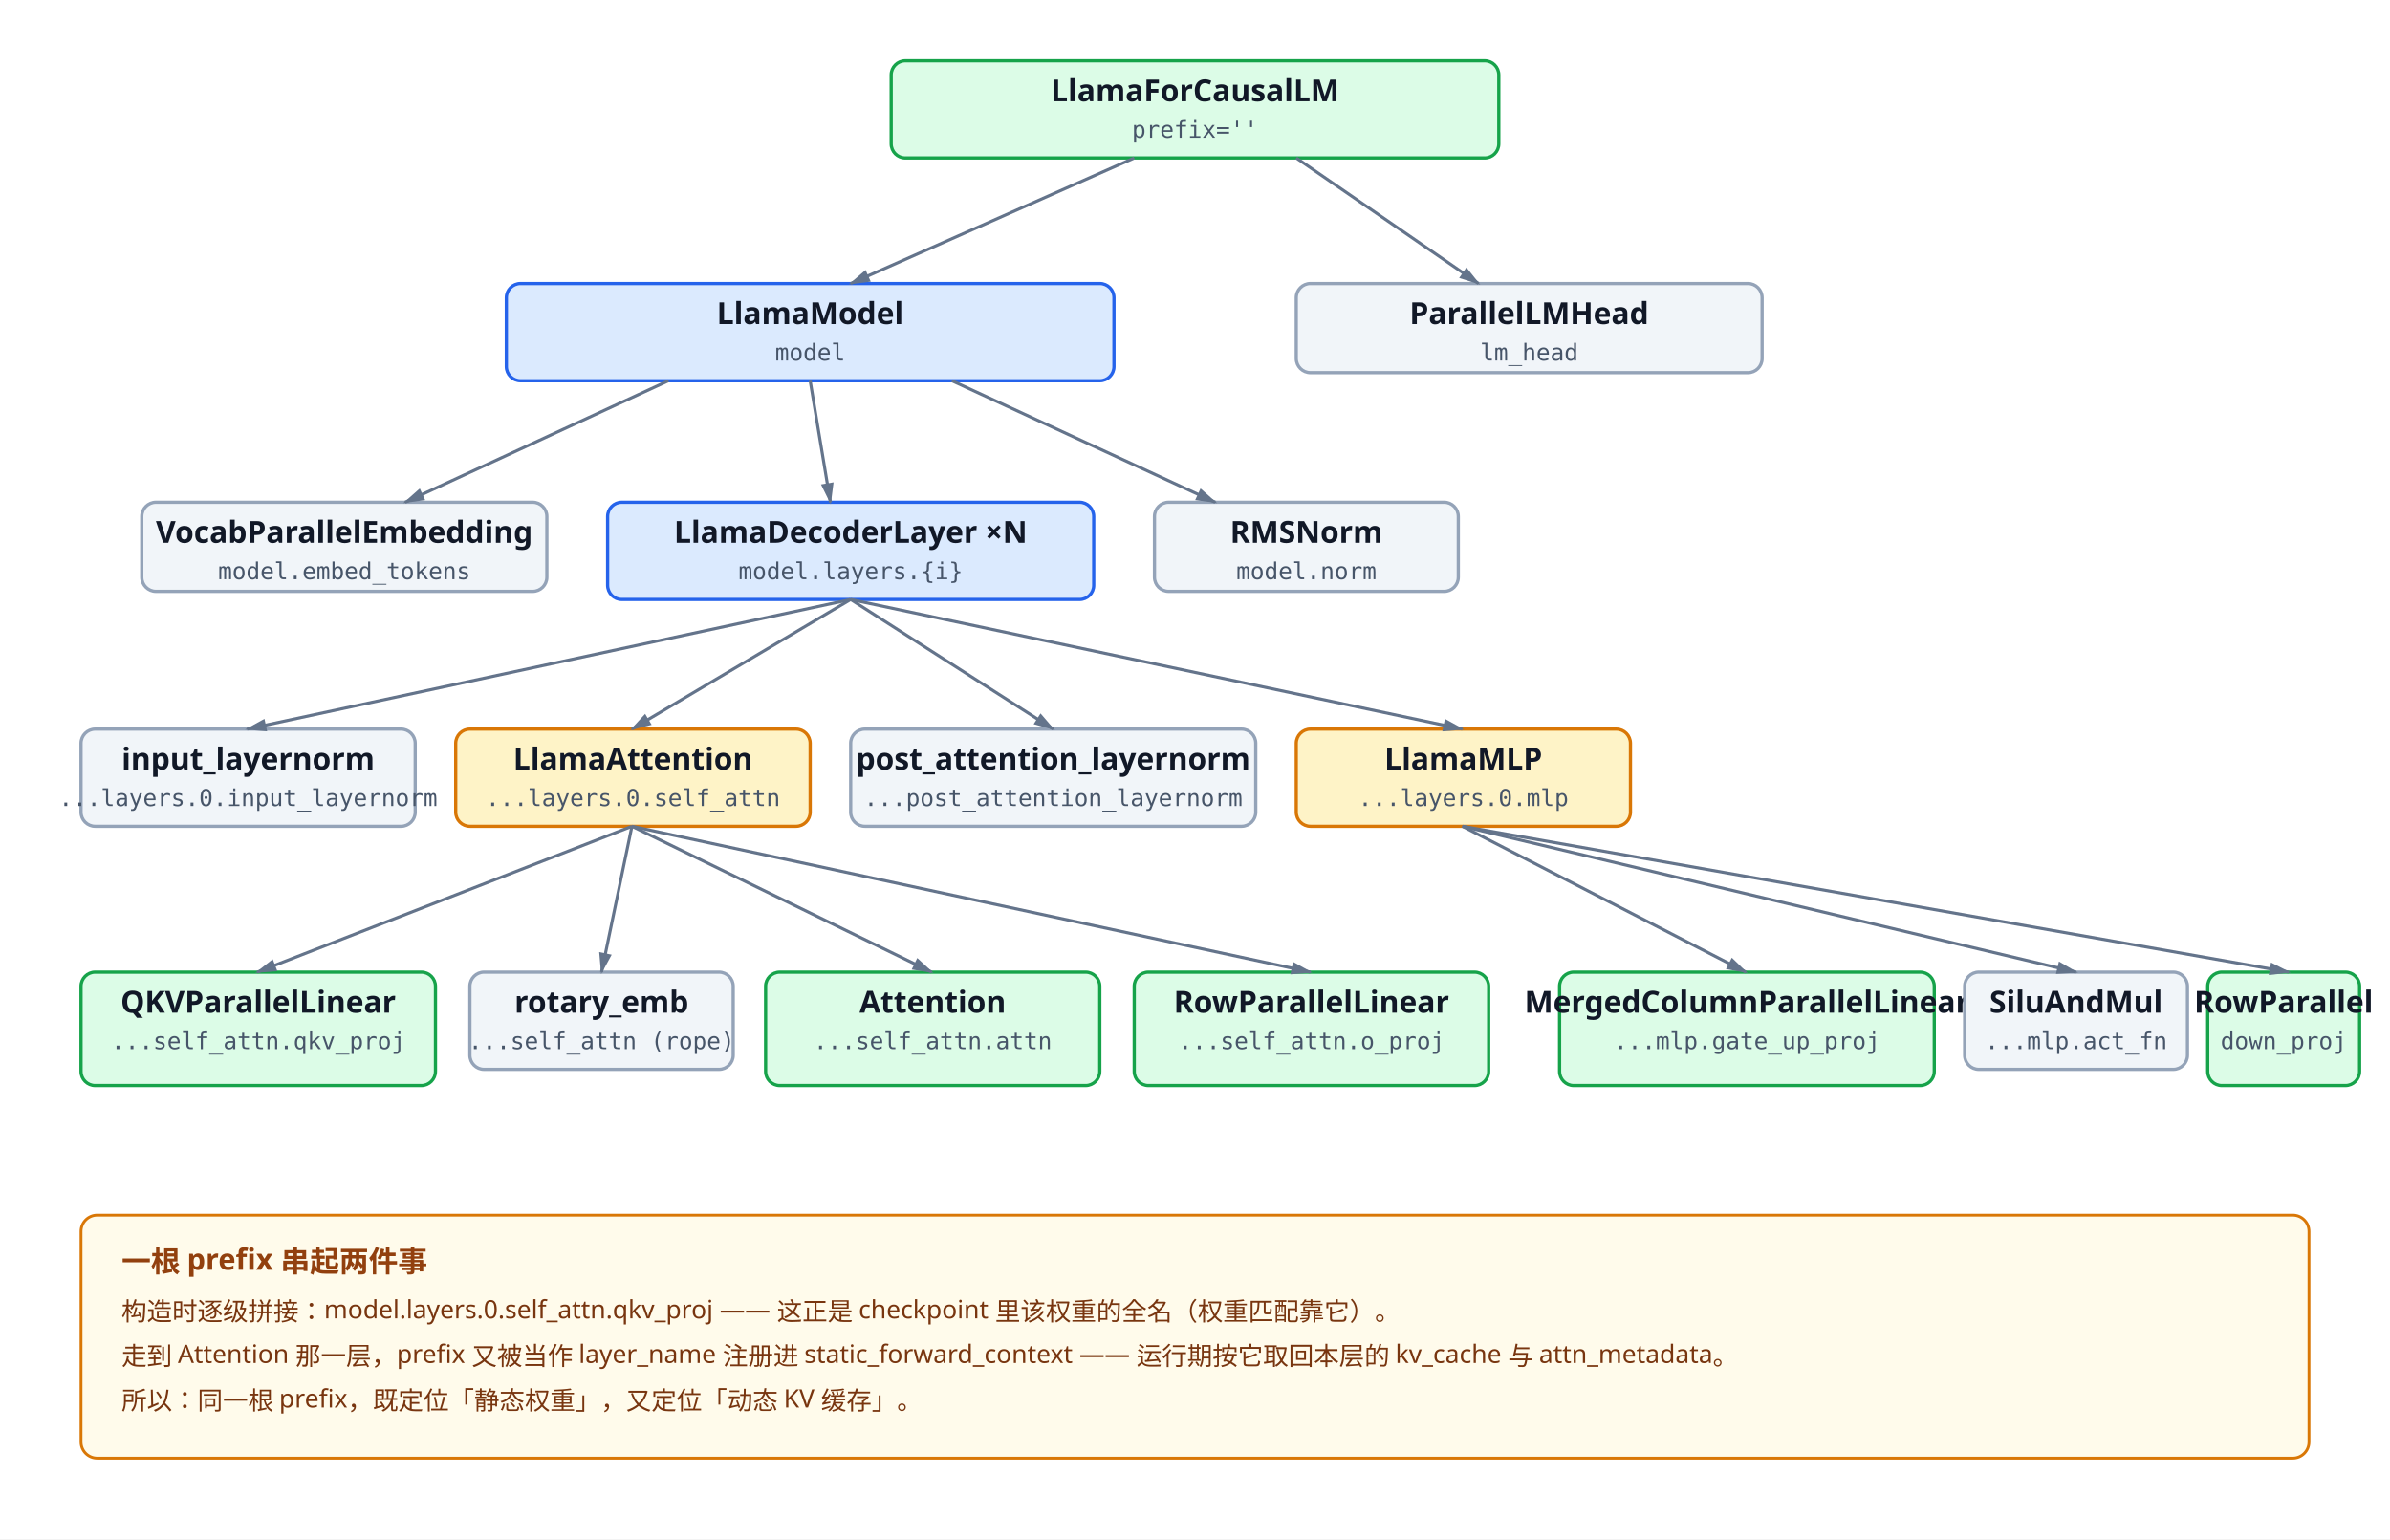
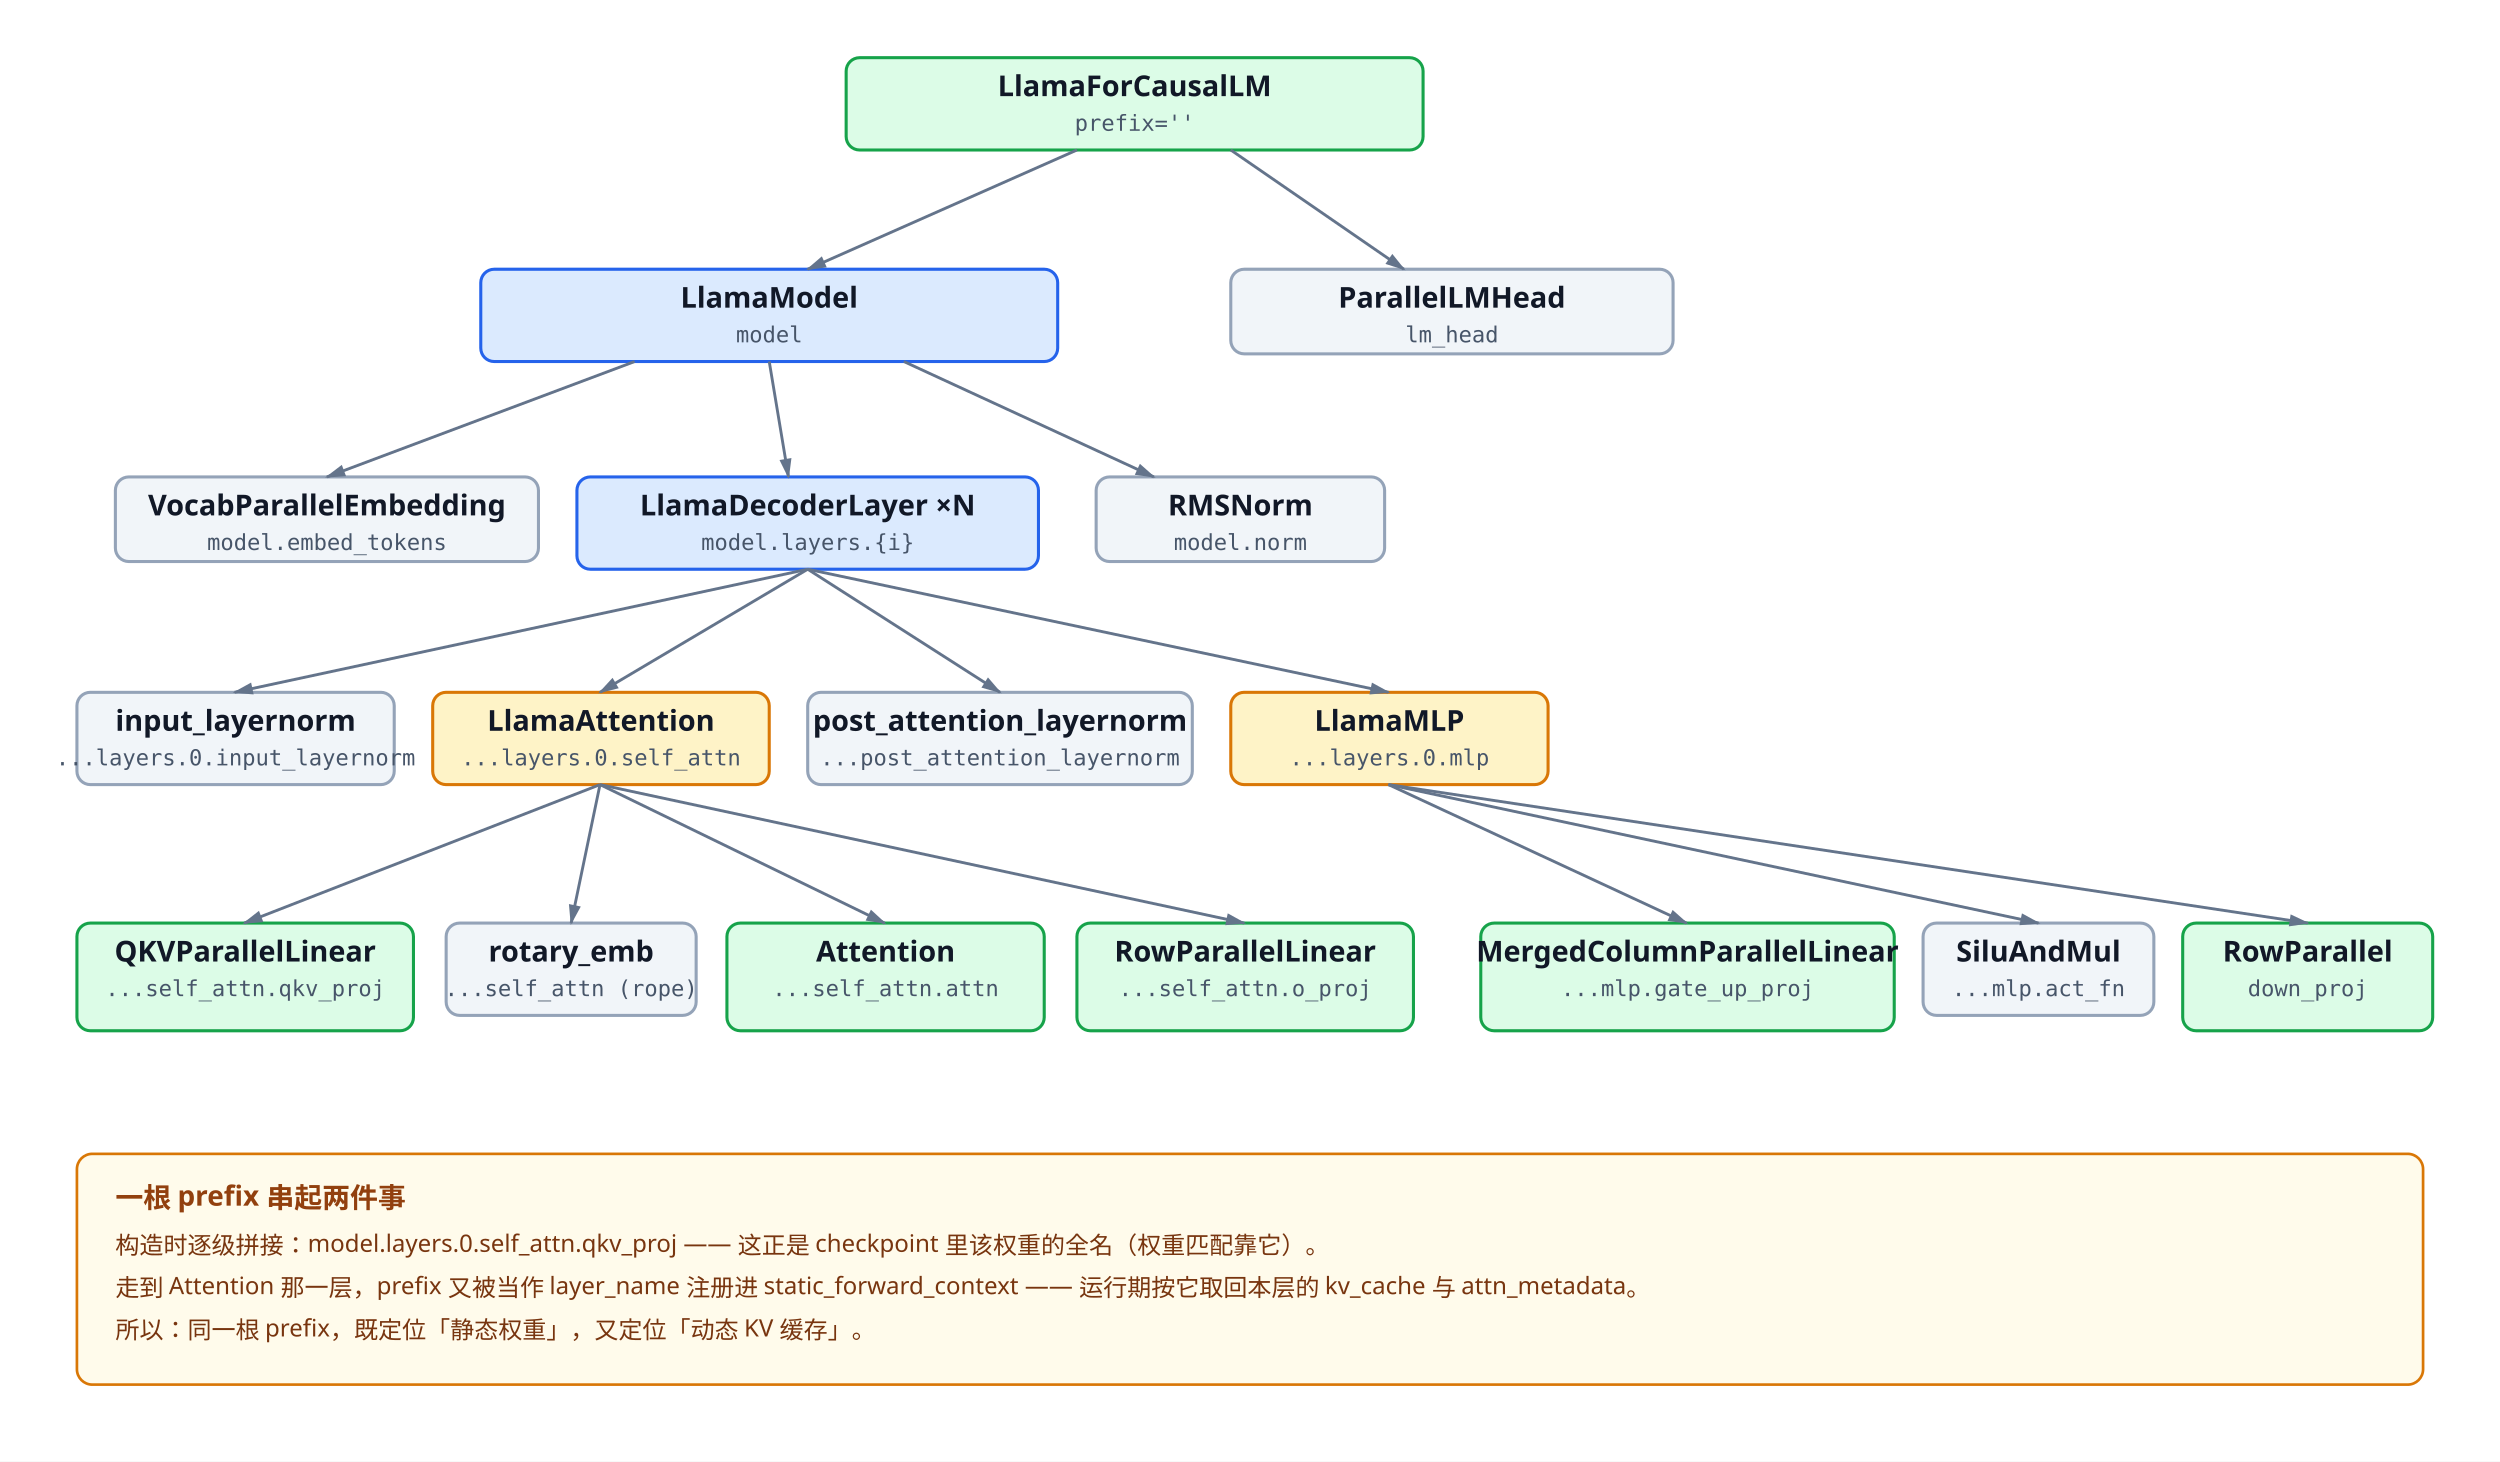
- <svg xmlns="http://www.w3.org/2000/svg" viewBox="0 0 1180 760">
+ <svg xmlns="http://www.w3.org/2000/svg" viewBox="0 0 1300 760">
  <defs>
    <marker id="a" viewBox="0 0 10 6" refX="9" refY="3" markerWidth="7" markerHeight="5" orient="auto">
      <path d="M0,0 L10,3 L0,6 Z" fill="#64748b" />
    </marker>
  </defs>
-   <rect width="1180" height="760" fill="white" />
+   <rect width="1300" height="760" fill="white" />
  <rect x="440" y="30" width="300" height="48" rx="7" fill="#dcfce7" stroke="#16a34a" stroke-width="1.6" />
  <text x="590.0" y="50" font-size="15" font-weight="bold" text-anchor="middle" fill="#111827" font-family="sans-serif">LlamaForCausalLM</text>
  <text x="590.0" y="68" font-size="11.5" text-anchor="middle" fill="#475569" font-family="monospace">prefix=''</text>
  <rect x="250" y="140" width="300" height="48" rx="7" fill="#dbeafe" stroke="#2563eb" stroke-width="1.6" />
  <text x="400.0" y="160" font-size="15" font-weight="bold" text-anchor="middle" fill="#111827" font-family="sans-serif">LlamaModel</text>
  <text x="400.0" y="178" font-size="11.5" text-anchor="middle" fill="#475569" font-family="monospace">model</text>
  <rect x="640" y="140" width="230" height="44" rx="7" fill="#f1f5f9" stroke="#94a3b8" stroke-width="1.6" />
  <text x="755.0" y="160" font-size="15" font-weight="bold" text-anchor="middle" fill="#111827" font-family="sans-serif">ParallelLMHead</text>
  <text x="755.0" y="178" font-size="11.5" text-anchor="middle" fill="#475569" font-family="monospace">lm_head</text>
  <line x1="560" y1="78" x2="420" y2="140" stroke="#64748b" stroke-width="1.5" marker-end="url(#a)" />
  <line x1="640" y1="78" x2="730" y2="140" stroke="#64748b" stroke-width="1.5" marker-end="url(#a)" />
-   <rect x="70" y="248" width="200" height="44" rx="7" fill="#f1f5f9" stroke="#94a3b8" stroke-width="1.6" />
+   <rect x="60" y="248" width="220" height="44" rx="7" fill="#f1f5f9" stroke="#94a3b8" stroke-width="1.6" />
  <text x="170.0" y="268" font-size="15" font-weight="bold" text-anchor="middle" fill="#111827" font-family="sans-serif">VocabParallelEmbedding</text>
  <text x="170.0" y="286" font-size="11.5" text-anchor="middle" fill="#475569" font-family="monospace">model.embed_tokens</text>
  <rect x="300" y="248" width="240" height="48" rx="7" fill="#dbeafe" stroke="#2563eb" stroke-width="1.6" />
  <text x="420.0" y="268" font-size="15" font-weight="bold" text-anchor="middle" fill="#111827" font-family="sans-serif">LlamaDecoderLayer ×N</text>
  <text x="420.0" y="286" font-size="11.5" text-anchor="middle" fill="#475569" font-family="monospace">model.layers.{i}</text>
  <rect x="570" y="248" width="150" height="44" rx="7" fill="#f1f5f9" stroke="#94a3b8" stroke-width="1.6" />
  <text x="645.0" y="268" font-size="15" font-weight="bold" text-anchor="middle" fill="#111827" font-family="sans-serif">RMSNorm</text>
  <text x="645.0" y="286" font-size="11.5" text-anchor="middle" fill="#475569" font-family="monospace">model.norm</text>
-   <line x1="330" y1="188" x2="200" y2="248" stroke="#64748b" stroke-width="1.5" marker-end="url(#a)" />
+   <line x1="330" y1="188" x2="170" y2="248" stroke="#64748b" stroke-width="1.5" marker-end="url(#a)" />
  <line x1="400" y1="188" x2="410" y2="248" stroke="#64748b" stroke-width="1.5" marker-end="url(#a)" />
  <line x1="470" y1="188" x2="600" y2="248" stroke="#64748b" stroke-width="1.5" marker-end="url(#a)" />
  <rect x="40" y="360" width="165" height="48" rx="7" fill="#f1f5f9" stroke="#94a3b8" stroke-width="1.6" />
  <text x="122.5" y="380" font-size="15" font-weight="bold" text-anchor="middle" fill="#111827" font-family="sans-serif">input_layernorm</text>
  <text x="122.5" y="398" font-size="11.5" text-anchor="middle" fill="#475569" font-family="monospace">...layers.0.input_layernorm</text>
  <rect x="225" y="360" width="175" height="48" rx="7" fill="#fef3c7" stroke="#d97706" stroke-width="1.6" />
  <text x="312.5" y="380" font-size="15" font-weight="bold" text-anchor="middle" fill="#111827" font-family="sans-serif">LlamaAttention</text>
  <text x="312.5" y="398" font-size="11.5" text-anchor="middle" fill="#475569" font-family="monospace">...layers.0.self_attn</text>
  <rect x="420" y="360" width="200" height="48" rx="7" fill="#f1f5f9" stroke="#94a3b8" stroke-width="1.6" />
  <text x="520.0" y="380" font-size="15" font-weight="bold" text-anchor="middle" fill="#111827" font-family="sans-serif">post_attention_layernorm</text>
  <text x="520.0" y="398" font-size="11.5" text-anchor="middle" fill="#475569" font-family="monospace">...post_attention_layernorm</text>
  <rect x="640" y="360" width="165" height="48" rx="7" fill="#fef3c7" stroke="#d97706" stroke-width="1.6" />
  <text x="722.5" y="380" font-size="15" font-weight="bold" text-anchor="middle" fill="#111827" font-family="sans-serif">LlamaMLP</text>
  <text x="722.5" y="398" font-size="11.5" text-anchor="middle" fill="#475569" font-family="monospace">...layers.0.mlp</text>
  <line x1="420" y1="296" x2="122" y2="360" stroke="#64748b" stroke-width="1.5" marker-end="url(#a)" />
  <line x1="420" y1="296" x2="312" y2="360" stroke="#64748b" stroke-width="1.5" marker-end="url(#a)" />
  <line x1="420" y1="296" x2="520" y2="360" stroke="#64748b" stroke-width="1.5" marker-end="url(#a)" />
  <line x1="420" y1="296" x2="722" y2="360" stroke="#64748b" stroke-width="1.5" marker-end="url(#a)" />
  <rect x="40" y="480" width="175" height="56" rx="7" fill="#dcfce7" stroke="#16a34a" stroke-width="1.6" />
  <text x="127.5" y="500" font-size="15" font-weight="bold" text-anchor="middle" fill="#111827" font-family="sans-serif">QKVParallelLinear</text>
  <text x="127.5" y="518" font-size="11.5" text-anchor="middle" fill="#475569" font-family="monospace">...self_attn.qkv_proj</text>
  <rect x="232" y="480" width="130" height="48" rx="7" fill="#f1f5f9" stroke="#94a3b8" stroke-width="1.6" />
  <text x="297.0" y="500" font-size="15" font-weight="bold" text-anchor="middle" fill="#111827" font-family="sans-serif">rotary_emb</text>
  <text x="297.0" y="518" font-size="11.5" text-anchor="middle" fill="#475569" font-family="monospace">...self_attn (rope)</text>
  <rect x="378" y="480" width="165" height="56" rx="7" fill="#dcfce7" stroke="#16a34a" stroke-width="1.6" />
  <text x="460.5" y="500" font-size="15" font-weight="bold" text-anchor="middle" fill="#111827" font-family="sans-serif">Attention</text>
  <text x="460.5" y="518" font-size="11.5" text-anchor="middle" fill="#475569" font-family="monospace">...self_attn.attn</text>
  <rect x="560" y="480" width="175" height="56" rx="7" fill="#dcfce7" stroke="#16a34a" stroke-width="1.6" />
  <text x="647.5" y="500" font-size="15" font-weight="bold" text-anchor="middle" fill="#111827" font-family="sans-serif">RowParallelLinear</text>
  <text x="647.5" y="518" font-size="11.5" text-anchor="middle" fill="#475569" font-family="monospace">...self_attn.o_proj</text>
  <line x1="312" y1="408" x2="127" y2="480" stroke="#64748b" stroke-width="1.5" marker-end="url(#a)" />
  <line x1="312" y1="408" x2="297" y2="480" stroke="#64748b" stroke-width="1.5" marker-end="url(#a)" />
  <line x1="312" y1="408" x2="460" y2="480" stroke="#64748b" stroke-width="1.5" marker-end="url(#a)" />
  <line x1="312" y1="408" x2="647" y2="480" stroke="#64748b" stroke-width="1.5" marker-end="url(#a)" />
-   <rect x="770" y="480" width="185" height="56" rx="7" fill="#dcfce7" stroke="#16a34a" stroke-width="1.6" />
-   <text x="862.5" y="500" font-size="15" font-weight="bold" text-anchor="middle" fill="#111827" font-family="sans-serif">MergedColumnParallelLinear</text>
-   <text x="862.5" y="518" font-size="11.5" text-anchor="middle" fill="#475569" font-family="monospace">...mlp.gate_up_proj</text>
-   <rect x="970" y="480" width="110" height="48" rx="7" fill="#f1f5f9" stroke="#94a3b8" stroke-width="1.6" />
-   <text x="1025.0" y="500" font-size="15" font-weight="bold" text-anchor="middle" fill="#111827" font-family="sans-serif">SiluAndMul</text>
-   <text x="1025.0" y="518" font-size="11.5" text-anchor="middle" fill="#475569" font-family="monospace">...mlp.act_fn</text>
-   <rect x="1090" y="480" width="75" height="56" rx="7" fill="#dcfce7" stroke="#16a34a" stroke-width="1.6" />
-   <text x="1127.5" y="500" font-size="15" font-weight="bold" text-anchor="middle" fill="#111827" font-family="sans-serif">RowParallel</text>
-   <text x="1127.5" y="518" font-size="11.5" text-anchor="middle" fill="#475569" font-family="monospace">down_proj</text>
-   <line x1="722" y1="408" x2="862" y2="480" stroke="#64748b" stroke-width="1.5" marker-end="url(#a)" />
-   <line x1="722" y1="408" x2="1025" y2="480" stroke="#64748b" stroke-width="1.5" marker-end="url(#a)" />
-   <line x1="722" y1="408" x2="1130" y2="480" stroke="#64748b" stroke-width="1.5" marker-end="url(#a)" />
-   <rect x="40" y="600" width="1100" height="120" rx="8" fill="#fffbeb" stroke="#d97706" stroke-width="1.4" />
+   <rect x="770" y="480" width="215" height="56" rx="7" fill="#dcfce7" stroke="#16a34a" stroke-width="1.6" />
+   <text x="877.5" y="500" font-size="15" font-weight="bold" text-anchor="middle" fill="#111827" font-family="sans-serif">MergedColumnParallelLinear</text>
+   <text x="877.5" y="518" font-size="11.5" text-anchor="middle" fill="#475569" font-family="monospace">...mlp.gate_up_proj</text>
+   <rect x="1000" y="480" width="120" height="48" rx="7" fill="#f1f5f9" stroke="#94a3b8" stroke-width="1.6" />
+   <text x="1060.0" y="500" font-size="15" font-weight="bold" text-anchor="middle" fill="#111827" font-family="sans-serif">SiluAndMul</text>
+   <text x="1060.0" y="518" font-size="11.5" text-anchor="middle" fill="#475569" font-family="monospace">...mlp.act_fn</text>
+   <rect x="1135" y="480" width="130" height="56" rx="7" fill="#dcfce7" stroke="#16a34a" stroke-width="1.6" />
+   <text x="1200.0" y="500" font-size="15" font-weight="bold" text-anchor="middle" fill="#111827" font-family="sans-serif">RowParallel</text>
+   <text x="1200.0" y="518" font-size="11.5" text-anchor="middle" fill="#475569" font-family="monospace">down_proj</text>
+   <line x1="722" y1="408" x2="877" y2="480" stroke="#64748b" stroke-width="1.5" marker-end="url(#a)" />
+   <line x1="722" y1="408" x2="1060" y2="480" stroke="#64748b" stroke-width="1.5" marker-end="url(#a)" />
+   <line x1="722" y1="408" x2="1200" y2="480" stroke="#64748b" stroke-width="1.5" marker-end="url(#a)" />
+   <rect x="40" y="600" width="1220" height="120" rx="8" fill="#fffbeb" stroke="#d97706" stroke-width="1.4" />
  <text x="60" y="628" font-size="14.5" font-weight="bold" fill="#92400e" font-family="sans-serif">一根 prefix 串起两件事</text>
  <text x="60" y="652" font-size="12.5" fill="#78350f" font-family="sans-serif">构造时逐级拼接：model.layers.0.self_attn.qkv_proj —— 这正是 checkpoint 里该权重的全名（权重匹配靠它）。</text>
  <text x="60" y="674" font-size="12.5" fill="#78350f" font-family="sans-serif">走到 Attention 那一层，prefix 又被当作 layer_name 注册进 static_forward_context —— 运行期按它取回本层的 kv_cache 与 attn_metadata。</text>
  <text x="60" y="696" font-size="12.5" fill="#78350f" font-family="sans-serif">所以：同一根 prefix，既定位「静态权重」，又定位「动态 KV 缓存」。</text>
</svg>
